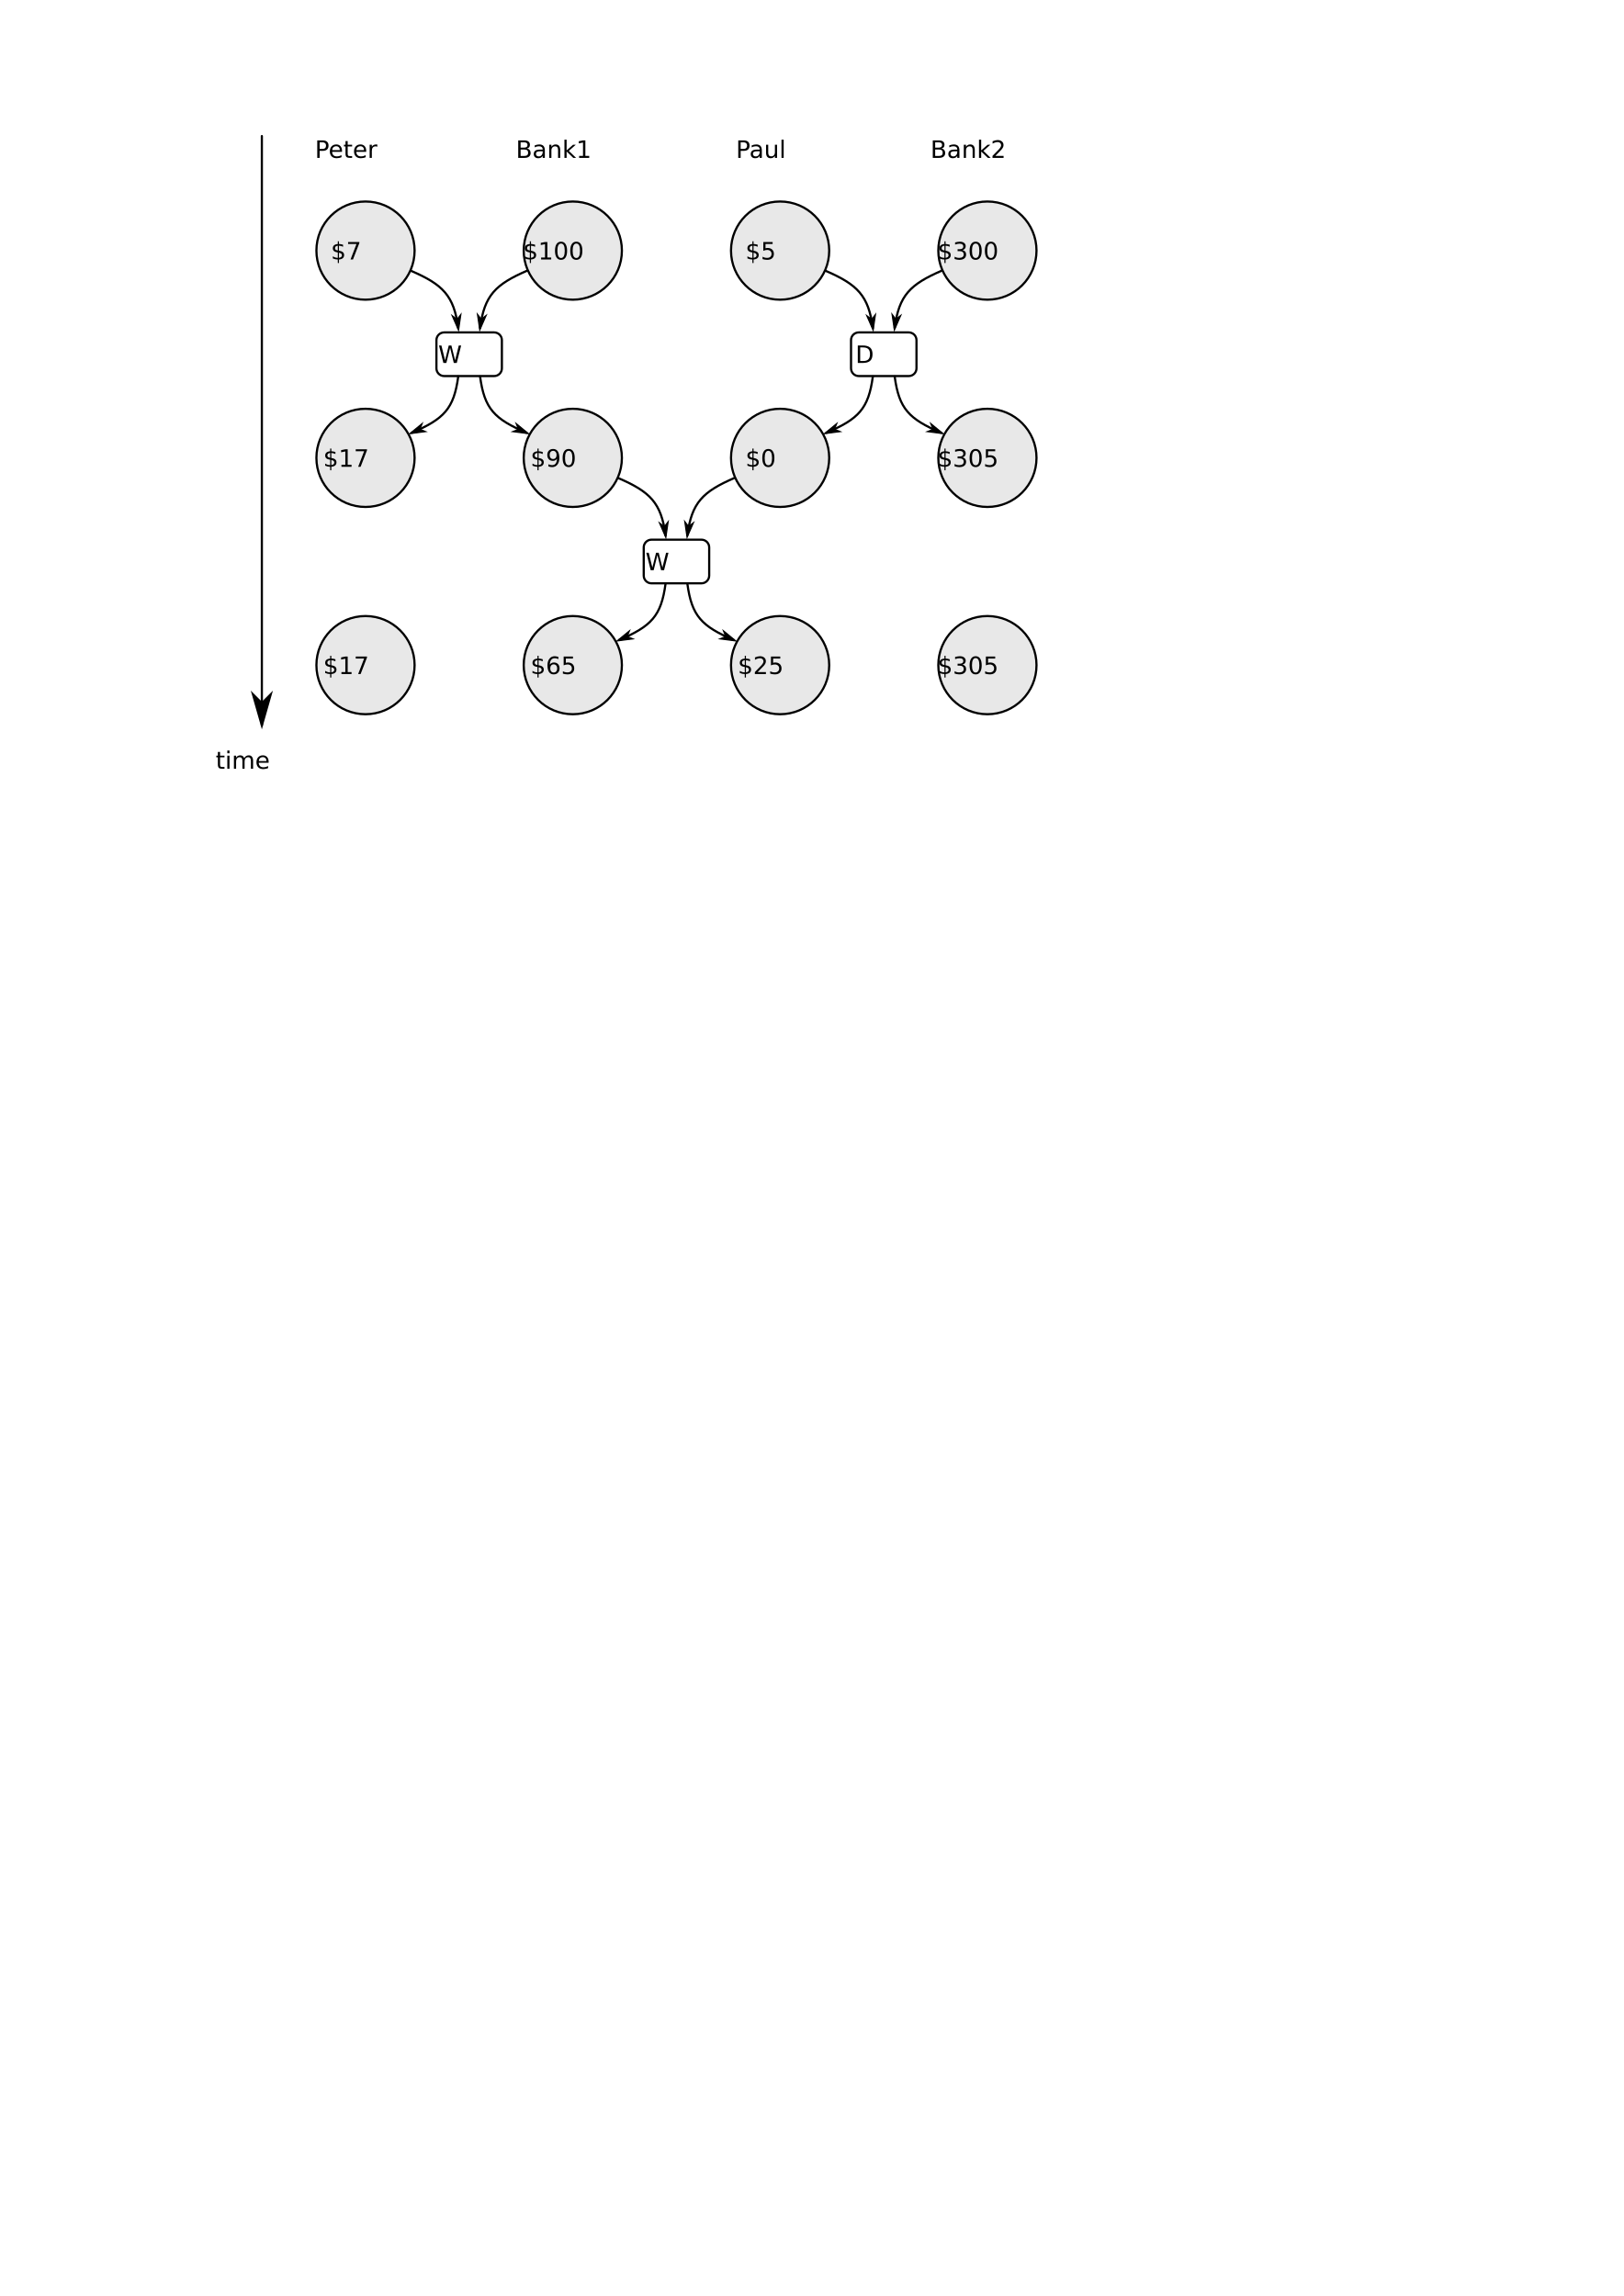
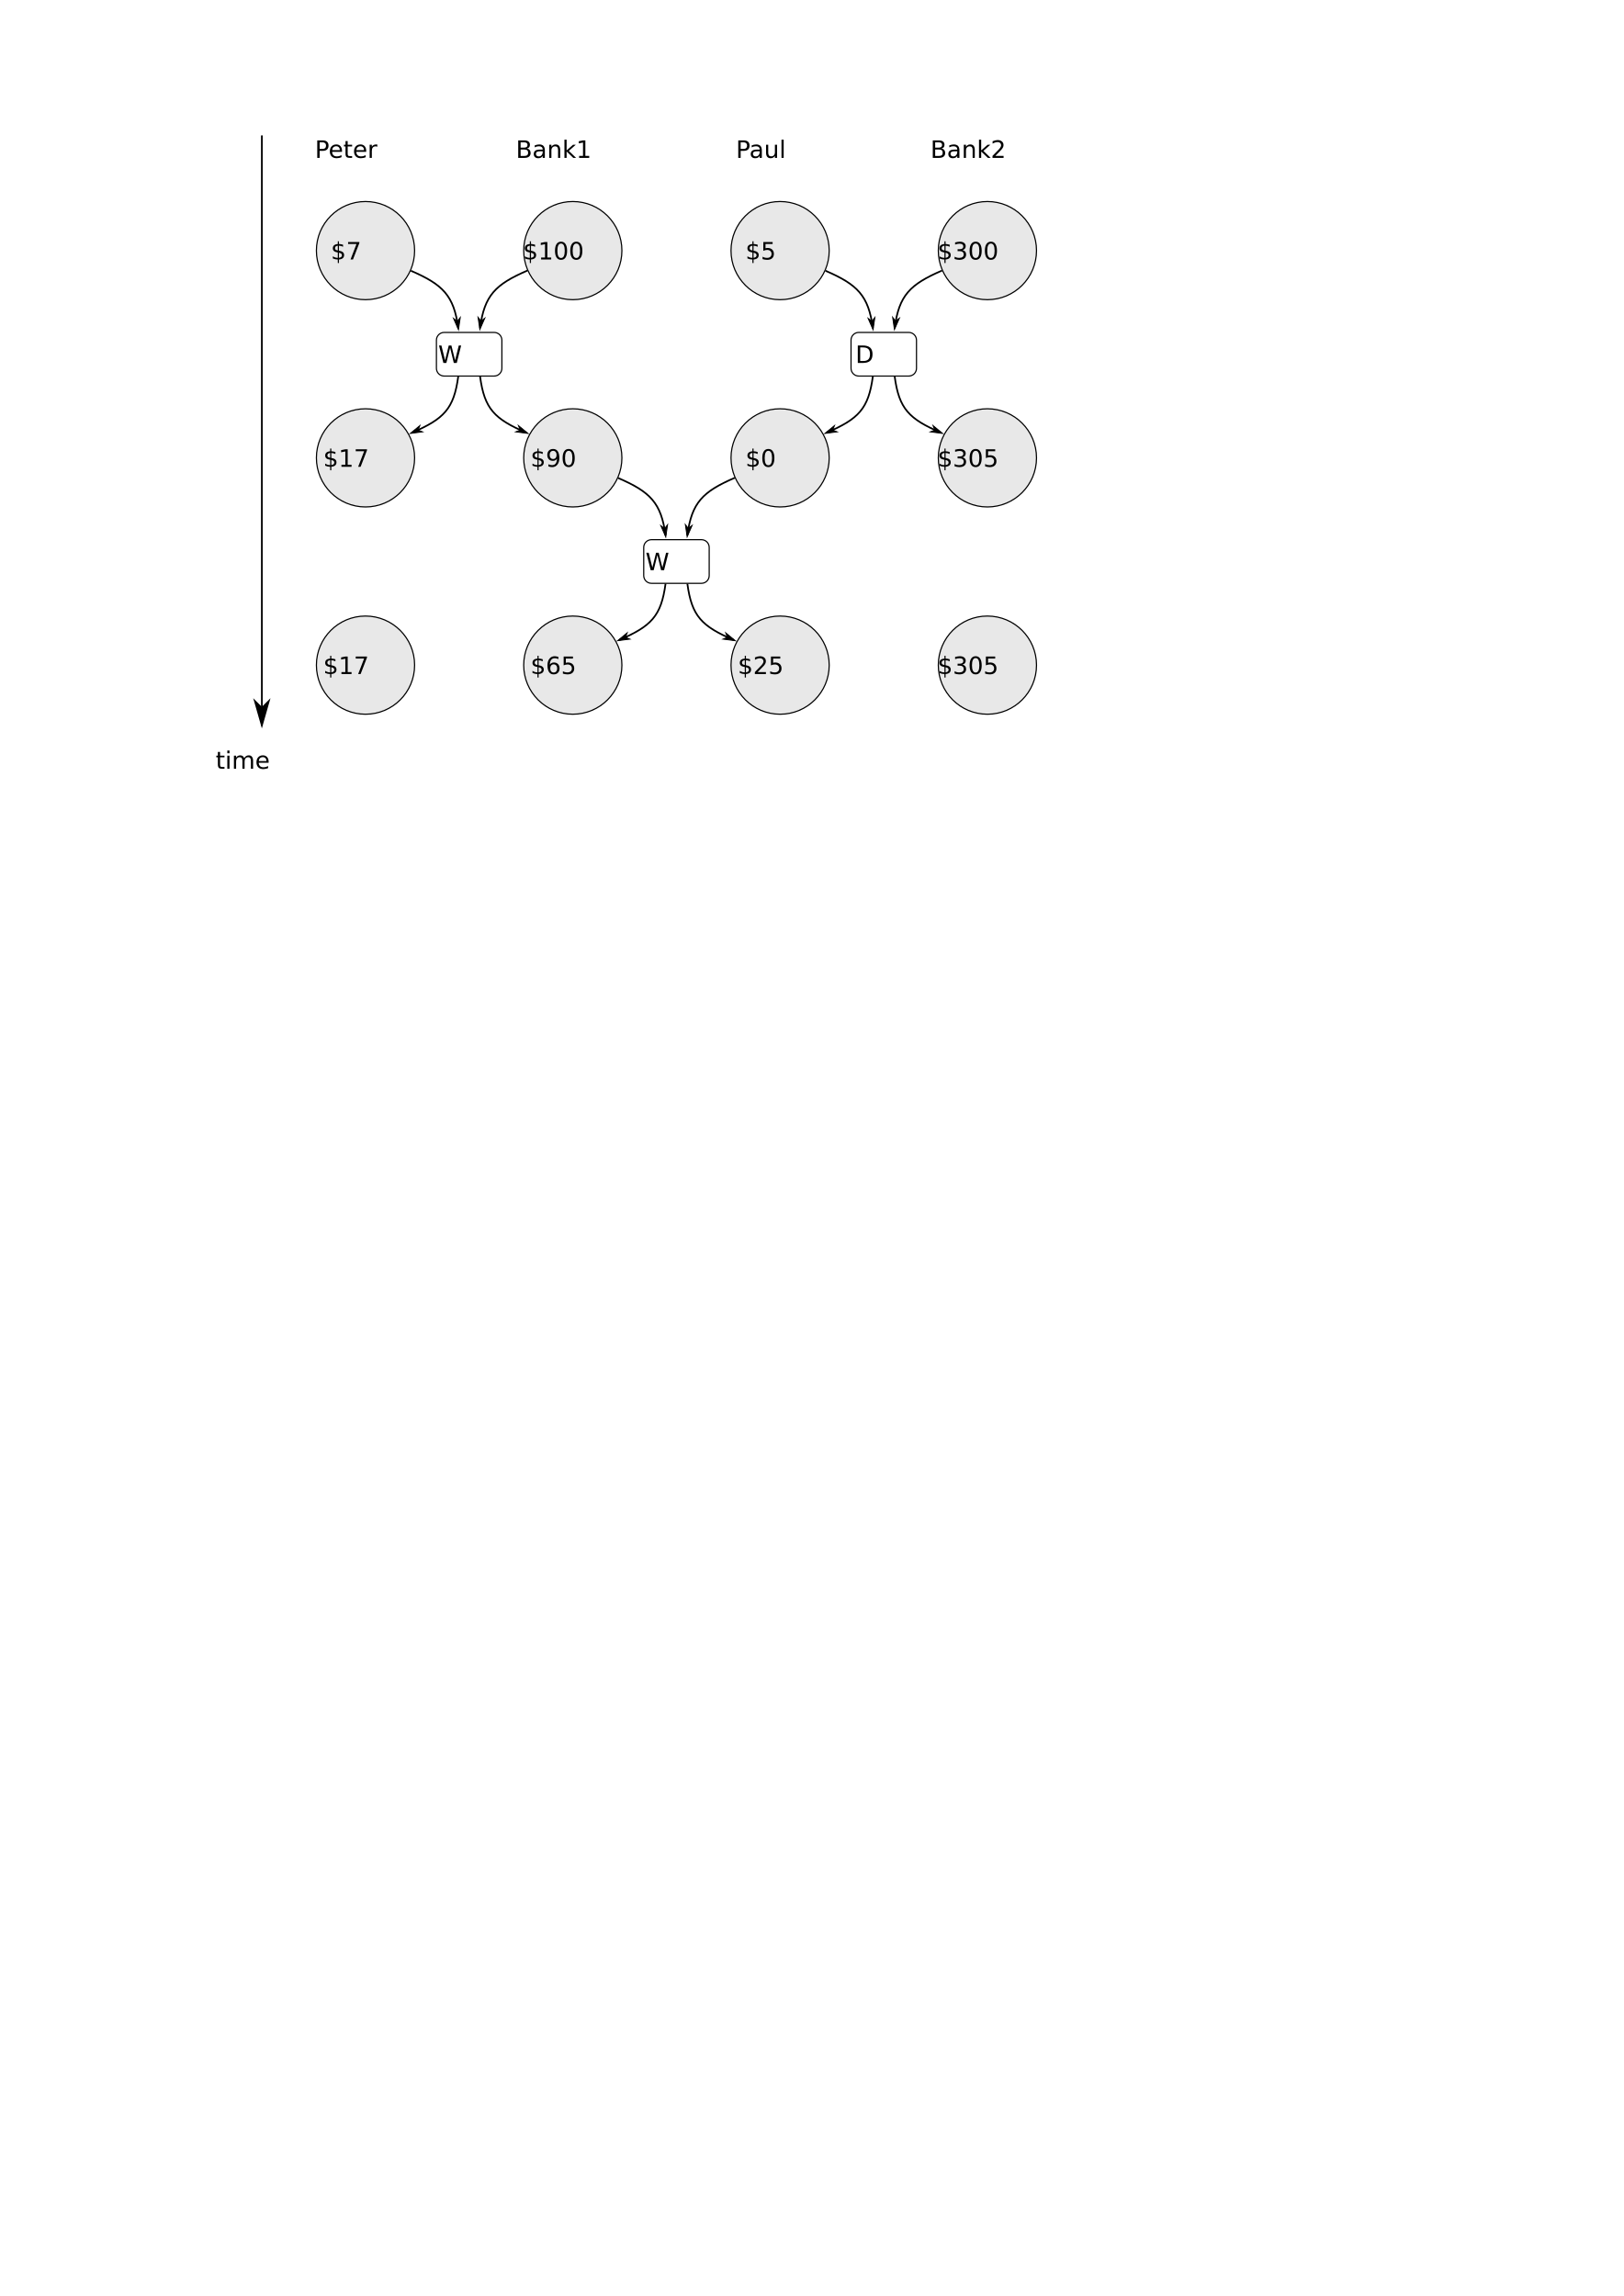
<svg xmlns="http://www.w3.org/2000/svg" width="744.094" height="1052.362" id="svg2" version="1.1" style="display:inline">
  <defs id="defs4">
    <marker orient="auto" refY="0" refX="0" id="Arrow1Mstart" style="overflow:visible">
      <path id="path4412" d="M 0,0 5,-5 -12.5,0 5,5 0,0 z" style="fill-rule:evenodd;stroke:#000000;stroke-width:1pt;marker-start:none" transform="matrix(0.4,0,0,0.4,4,0)" />
    </marker>
    <marker orient="auto" refY="0" refX="0" id="Arrow1Mend" style="overflow:visible">
      <path id="path4415" d="M 0,0 5,-5 -12.5,0 5,5 0,0 z" style="fill-rule:evenodd;stroke:#000000;stroke-width:1pt;marker-start:none" transform="matrix(-0.4,0,0,-0.4,-4,0)" />
    </marker>
    <marker orient="auto" refY="0" refX="0" id="Arrow1Lend" style="overflow:visible">
      <path id="path4220" d="M 0,0 5,-5 -12.5,0 5,5 0,0 z" style="fill-rule:evenodd;stroke:#000000;stroke-width:1pt;marker-start:none" transform="matrix(-0.8,0,0,-0.8,-10,0)" />
    </marker>
    <marker orient="auto" refY="0" refX="0" id="Arrow1Mend-6" style="overflow:visible">
      <path id="path4415-1" d="M 0,0 5,-5 -12.5,0 5,5 0,0 z" style="fill-rule:evenodd;stroke:#000000;stroke-width:1pt;marker-start:none" transform="matrix(-0.4,0,0,-0.4,-4,0)" />
    </marker>
    <marker orient="auto" refY="0" refX="0" id="Arrow1Mend-2" style="overflow:visible">
      <path id="path4415-4" d="M 0,0 5,-5 -12.5,0 5,5 0,0 z" style="fill-rule:evenodd;stroke:#000000;stroke-width:1pt;marker-start:none" transform="matrix(-0.4,0,0,-0.4,-4,0)" />
    </marker>
    <marker orient="auto" refY="0" refX="0" id="Arrow1Mstart-8" style="overflow:visible">
      <path id="path4412-3" d="M 0,0 5,-5 -12.5,0 5,5 0,0 z" style="fill-rule:evenodd;stroke:#000000;stroke-width:1pt;marker-start:none" transform="matrix(0.4,0,0,0.4,4,0)" />
    </marker>
    <marker orient="auto" refY="0" refX="0" id="Arrow1Mend-4" style="overflow:visible">
      <path id="path4415-18" d="M 0,0 5,-5 -12.5,0 5,5 0,0 z" style="fill-rule:evenodd;stroke:#000000;stroke-width:1pt;marker-start:none" transform="matrix(-0.4,0,0,-0.4,-4,0)" />
    </marker>
    <marker orient="auto" refY="0" refX="0" id="marker5313" style="overflow:visible">
      <path id="path5315" d="M 0,0 5,-5 -12.5,0 5,5 0,0 z" style="fill-rule:evenodd;stroke:#000000;stroke-width:1pt;marker-start:none" transform="matrix(-0.4,0,0,-0.4,-4,0)" />
    </marker>
    <marker orient="auto" refY="0" refX="0" id="Arrow1Mstart-2" style="overflow:visible">
      <path id="path4412-0" d="M 0,0 5,-5 -12.5,0 5,5 0,0 z" style="fill-rule:evenodd;stroke:#000000;stroke-width:1pt;marker-start:none" transform="matrix(0.4,0,0,0.4,4,0)" />
    </marker>
    <marker orient="auto" refY="0" refX="0" id="marker5348" style="overflow:visible">
      <path id="path5350" d="M 0,0 5,-5 -12.5,0 5,5 0,0 z" style="fill-rule:evenodd;stroke:#000000;stroke-width:1pt;marker-start:none" transform="matrix(0.4,0,0,0.4,4,0)" />
    </marker>
    <marker orient="auto" refY="0" refX="0" id="Arrow1Mstart-81" style="overflow:visible">
      <path id="path4412-4" d="M 0,0 5,-5 -12.5,0 5,5 0,0 z" style="fill-rule:evenodd;stroke:#000000;stroke-width:1pt;marker-start:none" transform="matrix(0.4,0,0,0.4,4,0)" />
    </marker>
    <marker orient="auto" refY="0" refX="0" id="marker5348-1" style="overflow:visible">
      <path id="path5350-5" d="M 0,0 5,-5 -12.5,0 5,5 0,0 z" style="fill-rule:evenodd;stroke:#000000;stroke-width:1pt;marker-start:none" transform="matrix(0.4,0,0,0.4,4,0)" />
    </marker>
    <marker orient="auto" refY="0" refX="0" id="Arrow1Mend-49" style="overflow:visible">
      <path id="path4415-7" d="M 0,0 5,-5 -12.5,0 5,5 0,0 z" style="fill-rule:evenodd;stroke:#000000;stroke-width:1pt;marker-start:none" transform="matrix(-0.4,0,0,-0.4,-4,0)" />
    </marker>
    <marker orient="auto" refY="0" refX="0" id="marker5400" style="overflow:visible">
      <path id="path5402" d="M 0,0 5,-5 -12.5,0 5,5 0,0 z" style="fill-rule:evenodd;stroke:#000000;stroke-width:1pt;marker-start:none" transform="matrix(-0.4,0,0,-0.4,-4,0)" />
    </marker>
    <marker orient="auto" refY="0" refX="0" id="Arrow1Mstart-88" style="overflow:visible">
      <path id="path4412-49" d="M 0,0 5,-5 -12.5,0 5,5 0,0 z" style="fill-rule:evenodd;stroke:#000000;stroke-width:1pt;marker-start:none" transform="matrix(0.4,0,0,0.4,4,0)" />
    </marker>
    <marker orient="auto" refY="0" refX="0" id="Arrow1Mend-9" style="overflow:visible">
      <path id="path4415-3" d="M 0,0 5,-5 -12.5,0 5,5 0,0 z" style="fill-rule:evenodd;stroke:#000000;stroke-width:1pt;marker-start:none" transform="matrix(-0.4,0,0,-0.4,-4,0)" />
    </marker>
    <marker orient="auto" refY="0" refX="0" id="Arrow1Mend-21" style="overflow:visible">
      <path id="path4415-2" d="M 0,0 5,-5 -12.5,0 5,5 0,0 z" style="fill-rule:evenodd;stroke:#000000;stroke-width:1pt;marker-start:none" transform="matrix(-0.4,0,0,-0.4,-4,0)" />
    </marker>
    <marker orient="auto" refY="0" refX="0" id="Arrow1Mend-23" style="overflow:visible">
      <path id="path4415-9" d="M 0,0 5,-5 -12.5,0 5,5 0,0 z" style="fill-rule:evenodd;stroke:#000000;stroke-width:1pt;marker-start:none" transform="matrix(-0.4,0,0,-0.4,-4,0)" />
    </marker>
    <marker orient="auto" refY="0" refX="0" id="Arrow1Mstart-88-3" style="overflow:visible">
      <path id="path4412-49-7" d="M 0,0 5,-5 -12.5,0 5,5 0,0 z" style="fill-rule:evenodd;stroke:#000000;stroke-width:1pt;marker-start:none" transform="matrix(0.4,0,0,0.4,4,0)" />
    </marker>
    <marker orient="auto" refY="0" refX="0" id="Arrow1Mstart-88-5" style="overflow:visible">
      <path id="path4412-49-2" d="M 0,0 5,-5 -12.5,0 5,5 0,0 z" style="fill-rule:evenodd;stroke:#000000;stroke-width:1pt;marker-start:none" transform="matrix(0.4,0,0,0.4,4,0)" />
    </marker>
    <marker orient="auto" refY="0" refX="0" id="Arrow1Mstart-88-4" style="overflow:visible">
      <path id="path4412-49-8" d="M 0,0 5,-5 -12.5,0 5,5 0,0 z" style="fill-rule:evenodd;stroke:#000000;stroke-width:1pt;marker-start:none" transform="matrix(0.4,0,0,0.4,4,0)" />
    </marker>
    <marker orient="auto" refY="0" refX="0" id="Arrow1Mstart-88-59" style="overflow:visible">
      <path id="path4412-49-87" d="M 0,0 5,-5 -12.5,0 5,5 0,0 z" style="fill-rule:evenodd;stroke:#000000;stroke-width:1pt;marker-start:none" transform="matrix(0.4,0,0,0.4,4,0)" />
    </marker>
    <marker orient="auto" refY="0" refX="0" id="Arrow1Mend-94" style="overflow:visible">
      <path id="path4415-6" d="M 0,0 5,-5 -12.5,0 5,5 0,0 z" style="fill-rule:evenodd;stroke:#000000;stroke-width:1pt;marker-start:none" transform="matrix(-0.4,0,0,-0.4,-4,0)" />
    </marker>
    <marker orient="auto" refY="0" refX="0" id="Arrow1Mstart-88-33" style="overflow:visible">
      <path id="path4412-49-29" d="M 0,0 5,-5 -12.5,0 5,5 0,0 z" style="fill-rule:evenodd;stroke:#000000;stroke-width:1pt;marker-start:none" transform="matrix(0.4,0,0,0.4,4,0)" />
    </marker>
    <marker orient="auto" refY="0" refX="0" id="Arrow1Mstart-88-0" style="overflow:visible">
      <path id="path4412-49-0" d="M 0,0 5,-5 -12.5,0 5,5 0,0 z" style="fill-rule:evenodd;stroke:#000000;stroke-width:1pt;marker-start:none" transform="matrix(0.4,0,0,0.4,4,0)" />
    </marker>
    <marker orient="auto" refY="0" refX="0" id="Arrow1Mend-0" style="overflow:visible">
      <path id="path4415-90" d="M 0,0 5,-5 -12.5,0 5,5 0,0 z" style="fill-rule:evenodd;stroke:#000000;stroke-width:1pt;marker-start:none" transform="matrix(-0.4,0,0,-0.4,-4,0)" />
    </marker>
    <marker orient="auto" refY="0" refX="0" id="Arrow1Mend-45" style="overflow:visible">
      <path id="path4415-8" d="M 0,0 5,-5 -12.5,0 5,5 0,0 z" style="fill-rule:evenodd;stroke:#000000;stroke-width:1pt;marker-start:none" transform="matrix(-0.4,0,0,-0.4,-4,0)" />
    </marker>
    <marker orient="auto" refY="0" refX="0" id="Arrow1Mstart-88-36" style="overflow:visible">
      <path id="path4412-49-875" d="M 0,0 5,-5 -12.5,0 5,5 0,0 z" style="fill-rule:evenodd;stroke:#000000;stroke-width:1pt;marker-start:none" transform="matrix(0.4,0,0,0.4,4,0)" />
    </marker>
    <marker orient="auto" refY="0" refX="0" id="Arrow1Mend-45-6" style="overflow:visible">
      <path id="path4415-8-4" d="M 0,0 5,-5 -12.5,0 5,5 0,0 z" style="fill-rule:evenodd;stroke:#000000;stroke-width:1pt;marker-start:none" transform="matrix(-0.4,0,0,-0.4,-4,0)" />
    </marker>
    <marker orient="auto" refY="0" refX="0" id="Arrow1Mend-45-2" style="overflow:visible">
      <path id="path4415-8-8" d="M 0,0 5,-5 -12.5,0 5,5 0,0 z" style="fill-rule:evenodd;stroke:#000000;stroke-width:1pt;marker-start:none" transform="matrix(-0.4,0,0,-0.4,-4,0)" />
    </marker>
    <marker orient="auto" refY="0" refX="0" id="Arrow1Mend-45-23" style="overflow:visible">
      <path id="path4415-8-3" d="M 0,0 5,-5 -12.5,0 5,5 0,0 z" style="fill-rule:evenodd;stroke:#000000;stroke-width:1pt;marker-start:none" transform="matrix(-0.4,0,0,-0.4,-4,0)" />
    </marker>
    <marker orient="auto" refY="0" refX="0" id="Arrow1Mstart-88-36-7" style="overflow:visible">
      <path id="path4412-49-875-3" d="M 0,0 5,-5 -12.5,0 5,5 0,0 z" style="fill-rule:evenodd;stroke:#000000;stroke-width:1pt;marker-start:none" transform="matrix(0.4,0,0,0.4,4,0)" />
    </marker>
    <marker orient="auto" refY="0" refX="0" id="Arrow1Mstart-88-36-4" style="overflow:visible">
      <path id="path4412-49-875-0" d="M 0,0 5,-5 -12.5,0 5,5 0,0 z" style="fill-rule:evenodd;stroke:#000000;stroke-width:1pt;marker-start:none" transform="matrix(0.4,0,0,0.4,4,0)" />
    </marker>
    <marker orient="auto" refY="0" refX="0" id="marker7338" style="overflow:visible">
      <path id="path7340" d="M 0,0 5,-5 -12.5,0 5,5 0,0 z" style="fill-rule:evenodd;stroke:#000000;stroke-width:1pt;marker-start:none" transform="matrix(0.4,0,0,0.4,4,0)" />
    </marker>
    <marker orient="auto" refY="0" refX="0" id="Arrow1Mend-45-5" style="overflow:visible">
      <path id="path4415-8-1" d="M 0,0 5,-5 -12.5,0 5,5 0,0 z" style="fill-rule:evenodd;stroke:#000000;stroke-width:1pt;marker-start:none" transform="matrix(-0.4,0,0,-0.4,-4,0)" />
    </marker>
    <marker orient="auto" refY="0" refX="0" id="marker7344" style="overflow:visible">
      <path id="path7346" d="M 0,0 5,-5 -12.5,0 5,5 0,0 z" style="fill-rule:evenodd;stroke:#000000;stroke-width:1pt;marker-start:none" transform="matrix(-0.4,0,0,-0.4,-4,0)" />
    </marker>
    <marker orient="auto" refY="0" refX="0" id="Arrow1Mstart-88-36-48" style="overflow:visible">
      <path id="path4412-49-875-04" d="M 0,0 5,-5 -12.5,0 5,5 0,0 z" style="fill-rule:evenodd;stroke:#000000;stroke-width:1pt;marker-start:none" transform="matrix(0.4,0,0,0.4,4,0)" />
    </marker>
    <marker orient="auto" refY="0" refX="0" id="marker7338-8" style="overflow:visible">
      <path id="path7340-7" d="M 0,0 5,-5 -12.5,0 5,5 0,0 z" style="fill-rule:evenodd;stroke:#000000;stroke-width:1pt;marker-start:none" transform="matrix(0.4,0,0,0.4,4,0)" />
    </marker>
    <marker orient="auto" refY="0" refX="0" id="Arrow1Mend-45-3" style="overflow:visible">
      <path id="path4415-8-5" d="M 0,0 5,-5 -12.5,0 5,5 0,0 z" style="fill-rule:evenodd;stroke:#000000;stroke-width:1pt;marker-start:none" transform="matrix(-0.4,0,0,-0.4,-4,0)" />
    </marker>
    <marker orient="auto" refY="0" refX="0" id="marker7344-9" style="overflow:visible">
      <path id="path7346-8" d="M 0,0 5,-5 -12.5,0 5,5 0,0 z" style="fill-rule:evenodd;stroke:#000000;stroke-width:1pt;marker-start:none" transform="matrix(-0.4,0,0,-0.4,-4,0)" />
    </marker>
  </defs>
  <g id="layer2" style="display:inline">
-     <path style="fill:#e8e8e8;fill-opacity:1;stroke:#000000;stroke-width:1.111;stroke-linecap:round;stroke-linejoin:round;stroke-miterlimit:4;stroke-opacity:1;stroke-dasharray:none;stroke-dashoffset:0" id="path4049" d="m 340,117.362 a 25,25 0 1 1 -50,0 25,25 0 1 1 50,0 z" transform="matrix(0.9,0,0,0.9,-21,9.236218)" />
-     <path style="fill:#e8e8e8;fill-opacity:1;stroke:#000000;stroke-width:1.111;stroke-linecap:round;stroke-linejoin:round;stroke-miterlimit:4;stroke-opacity:1;stroke-dasharray:none;stroke-dashoffset:0" id="path4049-6-8" d="m 340,117.362 a 25,25 0 1 1 -50,0 25,25 0 1 1 50,0 z" transform="matrix(0.9,0,0,0.9,-116,9.236218)" />
-     <path style="fill:#e8e8e8;fill-opacity:1;stroke:#000000;stroke-width:1.111;stroke-linecap:round;stroke-linejoin:round;stroke-miterlimit:4;stroke-opacity:1;stroke-dasharray:none;stroke-dashoffset:0" id="path4049-6-8-2" d="m 340,117.362 a 25,25 0 1 1 -50,0 25,25 0 1 1 50,0 z" transform="matrix(0.9,0,0,0.9,-116,104.2362)" />
-     <rect style="fill:none;stroke:#000000;stroke-width:1;stroke-linecap:round;stroke-linejoin:round;stroke-miterlimit:4;stroke-opacity:1;stroke-dasharray:none;stroke-dashoffset:0" id="rect3977-4" width="30" height="20" x="200" y="152.362" rx="3.543" ry="3.543" />
-     <path style="fill:#e8e8e8;fill-opacity:1;stroke:#000000;stroke-width:1.111;stroke-linecap:round;stroke-linejoin:round;stroke-miterlimit:4;stroke-opacity:1;stroke-dasharray:none;stroke-dashoffset:0" id="path4049-64" d="m 340,117.362 a 25,25 0 1 1 -50,0 25,25 0 1 1 50,0 z" transform="matrix(0.9,0,0,0.9,-21,104.2362)" />
-     <path style="fill:#e8e8e8;fill-opacity:1;stroke:#000000;stroke-width:1.111;stroke-linecap:round;stroke-linejoin:round;stroke-miterlimit:4;stroke-opacity:1;stroke-dasharray:none;stroke-dashoffset:0" id="path4049-0" d="m 340,117.362 a 25,25 0 1 1 -50,0 25,25 0 1 1 50,0 z" transform="matrix(0.9,0,0,0.9,169,9.236218)" />
-     <path style="fill:#e8e8e8;fill-opacity:1;stroke:#000000;stroke-width:1.111;stroke-linecap:round;stroke-linejoin:round;stroke-miterlimit:4;stroke-opacity:1;stroke-dasharray:none;stroke-dashoffset:0" id="path4049-6-8-7" d="m 340,117.362 a 25,25 0 1 1 -50,0 25,25 0 1 1 50,0 z" transform="matrix(0.9,0,0,0.9,74,9.236218)" />
-     <path style="fill:#e8e8e8;fill-opacity:1;stroke:#000000;stroke-width:1.111;stroke-linecap:round;stroke-linejoin:round;stroke-miterlimit:4;stroke-opacity:1;stroke-dasharray:none;stroke-dashoffset:0" id="path4049-6-8-2-0" d="m 340,117.362 a 25,25 0 1 1 -50,0 25,25 0 1 1 50,0 z" transform="matrix(0.9,0,0,0.9,74,104.2362)" />
-     <rect style="fill:none;stroke:#000000;stroke-width:1;stroke-linecap:round;stroke-linejoin:round;stroke-miterlimit:4;stroke-opacity:1;stroke-dasharray:none;stroke-dashoffset:0" id="rect3977-4-1" width="30" height="20" x="390" y="152.362" rx="3.543" ry="3.543" />
-     <path style="fill:#e8e8e8;fill-opacity:1;stroke:#000000;stroke-width:1.111;stroke-linecap:round;stroke-linejoin:round;stroke-miterlimit:4;stroke-opacity:1;stroke-dasharray:none;stroke-dashoffset:0" id="path4049-64-1" d="m 340,117.362 a 25,25 0 1 1 -50,0 25,25 0 1 1 50,0 z" transform="matrix(0.9,0,0,0.9,169,104.2362)" />
-     <path style="fill:#e8e8e8;fill-opacity:1;stroke:#000000;stroke-width:1.111;stroke-linecap:round;stroke-linejoin:round;stroke-miterlimit:4;stroke-opacity:1;stroke-dasharray:none;stroke-dashoffset:0" id="path4049-6-8-2-5" d="m 340,117.362 a 25,25 0 1 1 -50,0 25,25 0 1 1 50,0 z" transform="matrix(0.9,0,0,0.9,-116,199.2362)" />
-     <path style="fill:#e8e8e8;fill-opacity:1;stroke:#000000;stroke-width:1.111;stroke-linecap:round;stroke-linejoin:round;stroke-miterlimit:4;stroke-opacity:1;stroke-dasharray:none;stroke-dashoffset:0" id="path4049-64-3" d="m 340,117.362 a 25,25 0 1 1 -50,0 25,25 0 1 1 50,0 z" transform="matrix(0.9,0,0,0.9,-21,199.2362)" />
-     <path style="fill:#e8e8e8;fill-opacity:1;stroke:#000000;stroke-width:1.111;stroke-linecap:round;stroke-linejoin:round;stroke-miterlimit:4;stroke-opacity:1;stroke-dasharray:none;stroke-dashoffset:0" id="path4049-6-8-2-0-8" d="m 340,117.362 a 25,25 0 1 1 -50,0 25,25 0 1 1 50,0 z" transform="matrix(0.9,0,0,0.9,74,199.2362)" />
-     <path style="fill:#e8e8e8;fill-opacity:1;stroke:#000000;stroke-width:1.111;stroke-linecap:round;stroke-linejoin:round;stroke-miterlimit:4;stroke-opacity:1;stroke-dasharray:none;stroke-dashoffset:0" id="path4049-64-1-2" d="m 340,117.362 a 25,25 0 1 1 -50,0 25,25 0 1 1 50,0 z" transform="matrix(0.9,0,0,0.9,169,199.2362)" />
-     <rect style="fill:none;stroke:#000000;stroke-width:1;stroke-linecap:round;stroke-linejoin:round;stroke-miterlimit:4;stroke-opacity:1;stroke-dasharray:none;stroke-dashoffset:0" id="rect3977-4-5" width="30" height="20" x="295" y="247.362" rx="3.543" ry="3.543" />
-     <path style="fill:none;stroke:#000000;stroke-width:1px;stroke-linecap:round;stroke-linejoin:round;stroke-opacity:1;marker-end:url(#Arrow1Lend)" d="m 120,62.362 0,270" id="path4076" />
-     <path style="fill:none;stroke:#000000;stroke-width:1px;stroke-linecap:round;stroke-linejoin:round;stroke-opacity:1;marker-start:none;marker-end:url(#Arrow1Mend-45);display:inline" d="M 241.714,124.005 C 227,130.362 222,135.362 220,150.273" id="path4401-39-1-1-9-87" />
-     <path style="fill:none;stroke:#000000;stroke-width:1px;stroke-linecap:round;stroke-linejoin:round;stroke-opacity:1;marker-start:none;marker-end:url(#Arrow1Mend-45);display:inline" d="M 188.286,124.094 C 203,130.451 208,135.451 210,150.362" id="path4401-39-1-1-9-87-0" />
-     <path style="fill:none;stroke:#000000;stroke-width:1px;stroke-linecap:round;stroke-linejoin:round;stroke-opacity:1;marker-start:url(#Arrow1Mstart-88-36);marker-end:none;display:inline" d="M 241.268,198.362 C 226.554,192.005 222,187.451 220,172.541" id="path4401-39-1-1-9-87-1" />
-     <path style="fill:none;stroke:#000000;stroke-width:1px;stroke-linecap:round;stroke-linejoin:round;stroke-opacity:1;marker-start:url(#Arrow1Mstart-88-36);marker-end:none;display:inline" d="M 188.732,198.362 C 203.446,192.005 208,187.451 210,172.541" id="path4401-39-1-1-9-87-1-0" />
-     <path style="fill:none;stroke:#000000;stroke-width:1px;stroke-linecap:round;stroke-linejoin:round;stroke-opacity:1;marker-start:none;marker-end:url(#Arrow1Mend-45);display:inline" d="M 431.714,124.005 C 417,130.362 412,135.362 410,150.273" id="path4401-39-1-1-9-87-16" />
-     <path style="fill:none;stroke:#000000;stroke-width:1px;stroke-linecap:round;stroke-linejoin:round;stroke-opacity:1;marker-start:none;marker-end:url(#Arrow1Mend-45);display:inline" d="M 378.286,124.094 C 393,130.451 398,135.451 400,150.362" id="path4401-39-1-1-9-87-0-2" />
-     <path style="fill:none;stroke:#000000;stroke-width:1px;stroke-linecap:round;stroke-linejoin:round;stroke-opacity:1;marker-start:url(#Arrow1Mstart-88-36);marker-end:none;display:inline" d="M 431.268,198.362 C 416.554,192.005 412,187.451 410,172.541" id="path4401-39-1-1-9-87-1-6" />
-     <path style="fill:none;stroke:#000000;stroke-width:1px;stroke-linecap:round;stroke-linejoin:round;stroke-opacity:1;marker-start:url(#Arrow1Mstart-88-36);marker-end:none;display:inline" d="M 378.732,198.362 C 393.446,192.005 398,187.451 400,172.541" id="path4401-39-1-1-9-87-1-0-4" />
-     <path style="fill:none;stroke:#000000;stroke-width:1px;stroke-linecap:round;stroke-linejoin:round;stroke-opacity:1;marker-start:none;marker-end:url(#Arrow1Mend-45);display:inline" d="M 336.714,219.005 C 322,225.362 317,230.362 315,245.273" id="path4401-39-1-1-9-87-6" />
-     <path style="fill:none;stroke:#000000;stroke-width:1px;stroke-linecap:round;stroke-linejoin:round;stroke-opacity:1;marker-start:none;marker-end:url(#Arrow1Mend-45);display:inline" d="M 283.286,219.094 C 298,225.451 303,230.451 305,245.362" id="path4401-39-1-1-9-87-0-0" />
-     <path style="fill:none;stroke:#000000;stroke-width:1px;stroke-linecap:round;stroke-linejoin:round;stroke-opacity:1;marker-start:url(#Arrow1Mstart-88-36);marker-end:none;display:inline" d="M 336.268,293.362 C 321.554,287.005 317,282.451 315,267.541" id="path4401-39-1-1-9-87-1-60" />
-     <path style="fill:none;stroke:#000000;stroke-width:1px;stroke-linecap:round;stroke-linejoin:round;stroke-opacity:1;marker-start:url(#Arrow1Mstart-88-36);marker-end:none;display:inline" d="M 283.732,293.362 C 298.446,287.005 303,282.451 305,267.541" id="path4401-39-1-1-9-87-1-0-8" />
+     <path style="fill:#e8e8e8;fill-opacity:1;stroke:#000000;stroke-width:0.591;stroke-linecap:round;stroke-linejoin:round;stroke-miterlimit:4;stroke-opacity:1;stroke-dasharray:none;stroke-dashoffset:0" id="path4049" d="m 340,117.362 a 25,25 0 1 1 -50,0 25,25 0 1 1 50,0 z" transform="matrix(0.9,0,0,0.9,-21,9.236218)" />
+     <path style="fill:#e8e8e8;fill-opacity:1;stroke:#000000;stroke-width:0.591;stroke-linecap:round;stroke-linejoin:round;stroke-miterlimit:4;stroke-opacity:1;stroke-dasharray:none;stroke-dashoffset:0" id="path4049-6-8" d="m 340,117.362 a 25,25 0 1 1 -50,0 25,25 0 1 1 50,0 z" transform="matrix(0.9,0,0,0.9,-116,9.236218)" />
+     <path style="fill:#e8e8e8;fill-opacity:1;stroke:#000000;stroke-width:0.591;stroke-linecap:round;stroke-linejoin:round;stroke-miterlimit:4;stroke-opacity:1;stroke-dasharray:none;stroke-dashoffset:0" id="path4049-6-8-2" d="m 340,117.362 a 25,25 0 1 1 -50,0 25,25 0 1 1 50,0 z" transform="matrix(0.9,0,0,0.9,-116,104.2362)" />
+     <rect style="fill:none;stroke:#000000;stroke-width:0.531;stroke-linecap:round;stroke-linejoin:round;stroke-miterlimit:4;stroke-opacity:1;stroke-dasharray:none;stroke-dashoffset:0" id="rect3977-4" width="30" height="20" x="200" y="152.362" rx="3.543" ry="3.543" />
+     <path style="fill:#e8e8e8;fill-opacity:1;stroke:#000000;stroke-width:0.591;stroke-linecap:round;stroke-linejoin:round;stroke-miterlimit:4;stroke-opacity:1;stroke-dasharray:none;stroke-dashoffset:0" id="path4049-64" d="m 340,117.362 a 25,25 0 1 1 -50,0 25,25 0 1 1 50,0 z" transform="matrix(0.9,0,0,0.9,-21,104.2362)" />
+     <path style="fill:#e8e8e8;fill-opacity:1;stroke:#000000;stroke-width:0.591;stroke-linecap:round;stroke-linejoin:round;stroke-miterlimit:4;stroke-opacity:1;stroke-dasharray:none;stroke-dashoffset:0" id="path4049-0" d="m 340,117.362 a 25,25 0 1 1 -50,0 25,25 0 1 1 50,0 z" transform="matrix(0.9,0,0,0.9,169,9.236218)" />
+     <path style="fill:#e8e8e8;fill-opacity:1;stroke:#000000;stroke-width:0.591;stroke-linecap:round;stroke-linejoin:round;stroke-miterlimit:4;stroke-opacity:1;stroke-dasharray:none;stroke-dashoffset:0" id="path4049-6-8-7" d="m 340,117.362 a 25,25 0 1 1 -50,0 25,25 0 1 1 50,0 z" transform="matrix(0.9,0,0,0.9,74,9.236218)" />
+     <path style="fill:#e8e8e8;fill-opacity:1;stroke:#000000;stroke-width:0.591;stroke-linecap:round;stroke-linejoin:round;stroke-miterlimit:4;stroke-opacity:1;stroke-dasharray:none;stroke-dashoffset:0" id="path4049-6-8-2-0" d="m 340,117.362 a 25,25 0 1 1 -50,0 25,25 0 1 1 50,0 z" transform="matrix(0.9,0,0,0.9,74,104.2362)" />
+     <rect style="fill:none;stroke:#000000;stroke-width:0.531;stroke-linecap:round;stroke-linejoin:round;stroke-miterlimit:4;stroke-opacity:1;stroke-dasharray:none;stroke-dashoffset:0" id="rect3977-4-1" width="30" height="20" x="390" y="152.362" rx="3.543" ry="3.543" />
+     <path style="fill:#e8e8e8;fill-opacity:1;stroke:#000000;stroke-width:0.591;stroke-linecap:round;stroke-linejoin:round;stroke-miterlimit:4;stroke-opacity:1;stroke-dasharray:none;stroke-dashoffset:0" id="path4049-64-1" d="m 340,117.362 a 25,25 0 1 1 -50,0 25,25 0 1 1 50,0 z" transform="matrix(0.9,0,0,0.9,169,104.2362)" />
+     <path style="fill:#e8e8e8;fill-opacity:1;stroke:#000000;stroke-width:0.591;stroke-linecap:round;stroke-linejoin:round;stroke-miterlimit:4;stroke-opacity:1;stroke-dasharray:none;stroke-dashoffset:0" id="path4049-6-8-2-5" d="m 340,117.362 a 25,25 0 1 1 -50,0 25,25 0 1 1 50,0 z" transform="matrix(0.9,0,0,0.9,-116,199.2362)" />
+     <path style="fill:#e8e8e8;fill-opacity:1;stroke:#000000;stroke-width:0.591;stroke-linecap:round;stroke-linejoin:round;stroke-miterlimit:4;stroke-opacity:1;stroke-dasharray:none;stroke-dashoffset:0" id="path4049-64-3" d="m 340,117.362 a 25,25 0 1 1 -50,0 25,25 0 1 1 50,0 z" transform="matrix(0.9,0,0,0.9,-21,199.2362)" />
+     <path style="fill:#e8e8e8;fill-opacity:1;stroke:#000000;stroke-width:0.591;stroke-linecap:round;stroke-linejoin:round;stroke-miterlimit:4;stroke-opacity:1;stroke-dasharray:none;stroke-dashoffset:0" id="path4049-6-8-2-0-8" d="m 340,117.362 a 25,25 0 1 1 -50,0 25,25 0 1 1 50,0 z" transform="matrix(0.9,0,0,0.9,74,199.2362)" />
+     <path style="fill:#e8e8e8;fill-opacity:1;stroke:#000000;stroke-width:0.591;stroke-linecap:round;stroke-linejoin:round;stroke-miterlimit:4;stroke-opacity:1;stroke-dasharray:none;stroke-dashoffset:0" id="path4049-64-1-2" d="m 340,117.362 a 25,25 0 1 1 -50,0 25,25 0 1 1 50,0 z" transform="matrix(0.9,0,0,0.9,169,199.2362)" />
+     <rect style="fill:none;stroke:#000000;stroke-width:0.531;stroke-linecap:round;stroke-linejoin:round;stroke-miterlimit:4;stroke-opacity:1;stroke-dasharray:none;stroke-dashoffset:0" id="rect3977-4-5" width="30" height="20" x="295" y="247.362" rx="3.543" ry="3.543" />
+     <path style="fill:none;stroke:#000000;stroke-width:0.78;stroke-linecap:round;stroke-linejoin:round;stroke-opacity:1;marker-end:url(#Arrow1Lend);stroke-miterlimit:4;stroke-dasharray:none" d="m 120,62.362 0,270" id="path4076" />
+     <path style="fill:none;stroke:#000000;stroke-width:0.78;stroke-linecap:butt;stroke-linejoin:round;stroke-opacity:1;marker-start:none;marker-end:url(#Arrow1Mend-45);display:inline;stroke-miterlimit:4;stroke-dasharray:none" d="M 241.714,124.005 C 227,130.362 222,135.362 220,150.273" id="path4401-39-1-1-9-87" />
+     <path style="fill:none;stroke:#000000;stroke-width:0.78;stroke-linecap:butt;stroke-linejoin:round;stroke-opacity:1;marker-start:none;marker-end:url(#Arrow1Mend-45);display:inline;stroke-miterlimit:4;stroke-dasharray:none" d="M 188.286,124.094 C 203,130.451 208,135.451 210,150.362" id="path4401-39-1-1-9-87-0" />
+     <path style="fill:none;stroke:#000000;stroke-width:0.78;stroke-linecap:butt;stroke-linejoin:round;stroke-opacity:1;marker-start:url(#Arrow1Mstart-88-36);marker-end:none;display:inline;stroke-miterlimit:4;stroke-dasharray:none" d="M 241.268,198.362 C 226.554,192.005 222,187.451 220,172.541" id="path4401-39-1-1-9-87-1" />
+     <path style="fill:none;stroke:#000000;stroke-width:0.78;stroke-linecap:butt;stroke-linejoin:round;stroke-opacity:1;marker-start:url(#Arrow1Mstart-88-36);marker-end:none;display:inline;stroke-miterlimit:4;stroke-dasharray:none" d="M 188.732,198.362 C 203.446,192.005 208,187.451 210,172.541" id="path4401-39-1-1-9-87-1-0" />
+     <path style="fill:none;stroke:#000000;stroke-width:0.78;stroke-linecap:butt;stroke-linejoin:round;stroke-opacity:1;marker-start:none;marker-end:url(#Arrow1Mend-45);display:inline;stroke-miterlimit:4;stroke-dasharray:none" d="M 431.714,124.005 C 417,130.362 412,135.362 410,150.273" id="path4401-39-1-1-9-87-16" />
+     <path style="fill:none;stroke:#000000;stroke-width:0.78;stroke-linecap:butt;stroke-linejoin:round;stroke-opacity:1;marker-start:none;marker-end:url(#Arrow1Mend-45);display:inline;stroke-miterlimit:4;stroke-dasharray:none" d="M 378.286,124.094 C 393,130.451 398,135.451 400,150.362" id="path4401-39-1-1-9-87-0-2" />
+     <path style="fill:none;stroke:#000000;stroke-width:0.78;stroke-linecap:butt;stroke-linejoin:round;stroke-opacity:1;marker-start:url(#Arrow1Mstart-88-36);marker-end:none;display:inline;stroke-miterlimit:4;stroke-dasharray:none" d="M 431.268,198.362 C 416.554,192.005 412,187.451 410,172.541" id="path4401-39-1-1-9-87-1-6" />
+     <path style="fill:none;stroke:#000000;stroke-width:0.78;stroke-linecap:butt;stroke-linejoin:round;stroke-opacity:1;marker-start:url(#Arrow1Mstart-88-36);marker-end:none;display:inline;stroke-miterlimit:4;stroke-dasharray:none" d="M 378.732,198.362 C 393.446,192.005 398,187.451 400,172.541" id="path4401-39-1-1-9-87-1-0-4" />
+     <path style="fill:none;stroke:#000000;stroke-width:0.78;stroke-linecap:butt;stroke-linejoin:round;stroke-opacity:1;marker-start:none;marker-end:url(#Arrow1Mend-45);display:inline;stroke-miterlimit:4;stroke-dasharray:none" d="M 336.714,219.005 C 322,225.362 317,230.362 315,245.273" id="path4401-39-1-1-9-87-6" />
+     <path style="fill:none;stroke:#000000;stroke-width:0.78;stroke-linecap:butt;stroke-linejoin:round;stroke-opacity:1;marker-start:none;marker-end:url(#Arrow1Mend-45);display:inline;stroke-miterlimit:4;stroke-dasharray:none" d="M 283.286,219.094 C 298,225.451 303,230.451 305,245.362" id="path4401-39-1-1-9-87-0-0" />
+     <path style="fill:none;stroke:#000000;stroke-width:0.78;stroke-linecap:butt;stroke-linejoin:round;stroke-opacity:1;marker-start:url(#Arrow1Mstart-88-36);marker-end:none;display:inline;stroke-miterlimit:4;stroke-dasharray:none" d="M 336.268,293.362 C 321.554,287.005 317,282.451 315,267.541" id="path4401-39-1-1-9-87-1-60" />
+     <path style="fill:none;stroke:#000000;stroke-width:0.78;stroke-linecap:butt;stroke-linejoin:round;stroke-opacity:1;marker-start:url(#Arrow1Mstart-88-36);marker-end:none;display:inline;stroke-miterlimit:4;stroke-dasharray:none" d="M 283.732,293.362 C 298.446,287.005 303,282.451 305,267.541" id="path4401-39-1-1-9-87-1-0-8" />
  </g>
  <g id="layer3" style="display:inline">
    <text xml:space="preserve" style="font-size:11px;font-style:normal;font-variant:normal;font-weight:normal;font-stretch:normal;text-align:center;line-height:125%;letter-spacing:0px;word-spacing:0px;text-anchor:middle;fill:#000000;fill-opacity:1;stroke:none;font-family:DejaVu Sans;-inkscape-font-specification:DejaVu Sans" x="262.357" y="118.946" id="text3954">
      <tspan id="tspan3956" x="262.357" y="118.946">$100</tspan>
    </text>
    <text xml:space="preserve" style="font-size:11px;font-style:normal;font-variant:normal;font-weight:normal;font-stretch:normal;text-align:center;line-height:125%;letter-spacing:0px;word-spacing:0px;text-anchor:middle;fill:#000000;fill-opacity:1;stroke:none;font-family:DejaVu Sans;-inkscape-font-specification:DejaVu Sans" x="167.357" y="118.946" id="text3954-1-3">
      <tspan id="tspan3956-4-1" x="167.357" y="118.946">$7</tspan>
    </text>
    <text xml:space="preserve" style="font-size:11px;font-style:normal;font-variant:normal;font-weight:normal;font-stretch:normal;text-align:center;line-height:125%;letter-spacing:0px;word-spacing:0px;text-anchor:middle;fill:#000000;fill-opacity:1;stroke:none;font-family:DejaVu Sans;-inkscape-font-specification:DejaVu Sans" x="357.357" y="118.946" id="text3954-1-3-0">
      <tspan id="tspan3956-4-1-2" x="357.357" y="118.946">$5</tspan>
    </text>
    <text xml:space="preserve" style="font-size:11px;font-style:normal;font-variant:normal;font-weight:normal;font-stretch:normal;text-align:center;line-height:125%;letter-spacing:0px;word-spacing:0px;text-anchor:middle;fill:#000000;fill-opacity:1;stroke:none;font-family:DejaVu Sans;-inkscape-font-specification:DejaVu Sans" x="452.357" y="118.946" id="text3954-99">
      <tspan id="tspan3956-1" x="452.357" y="118.946">$300</tspan>
    </text>
    <text xml:space="preserve" style="font-size:11px;font-style:normal;font-variant:normal;font-weight:normal;font-stretch:normal;text-align:center;line-height:125%;letter-spacing:0px;word-spacing:0px;text-anchor:middle;fill:#000000;fill-opacity:1;stroke:none;font-family:DejaVu Sans;-inkscape-font-specification:DejaVu Sans" x="357.357" y="213.946" id="text3954-1-3-1-4">
      <tspan id="tspan3956-4-1-0-0" x="357.357" y="213.946">$0</tspan>
    </text>
    <text xml:space="preserve" style="font-size:11px;font-style:normal;font-variant:normal;font-weight:normal;font-stretch:normal;text-align:center;line-height:125%;letter-spacing:0px;word-spacing:0px;text-anchor:middle;fill:#000000;fill-opacity:1;stroke:none;font-family:DejaVu Sans;-inkscape-font-specification:DejaVu Sans" x="452.357" y="213.946" id="text3954-9-9">
      <tspan id="tspan3956-8-9" x="452.357" y="213.946">$305</tspan>
    </text>
    <text xml:space="preserve" style="font-size:11px;font-style:normal;font-variant:normal;font-weight:normal;font-stretch:normal;text-align:center;line-height:125%;letter-spacing:0px;word-spacing:0px;text-anchor:middle;fill:#000000;fill-opacity:1;stroke:none;font-family:DejaVu Sans;-inkscape-font-specification:DejaVu Sans" x="452.357" y="308.946" id="text3954-9-9-0">
      <tspan id="tspan3956-8-9-7" x="452.357" y="308.946">$305</tspan>
    </text>
    <text xml:space="preserve" style="font-size:11px;font-style:normal;font-variant:normal;font-weight:normal;font-stretch:normal;text-align:center;line-height:125%;letter-spacing:0px;word-spacing:0px;text-anchor:middle;fill:#000000;fill-opacity:1;stroke:none;font-family:DejaVu Sans;-inkscape-font-specification:DejaVu Sans" x="357.357" y="308.946" id="text3954-1-3-1-4-3">
      <tspan id="tspan3956-4-1-0-0-3" x="357.357" y="308.946">$25</tspan>
    </text>
    <text xml:space="preserve" style="font-size:11px;font-style:normal;font-variant:normal;font-weight:normal;font-stretch:normal;text-align:center;line-height:125%;letter-spacing:0px;word-spacing:0px;text-anchor:middle;fill:#000000;fill-opacity:1;stroke:none;font-family:DejaVu Sans;-inkscape-font-specification:DejaVu Sans" x="262.357" y="308.946" id="text3954-9-4">
      <tspan id="tspan3956-8-7" x="262.357" y="308.946">$65</tspan>
    </text>
    <text xml:space="preserve" style="font-size:11px;font-style:normal;font-variant:normal;font-weight:normal;font-stretch:normal;text-align:center;line-height:125%;letter-spacing:0px;word-spacing:0px;text-anchor:middle;fill:#000000;fill-opacity:1;stroke:none;font-family:DejaVu Sans;-inkscape-font-specification:DejaVu Sans" x="167.357" y="308.946" id="text3954-1-3-1-8">
      <tspan id="tspan3956-4-1-0-8" x="167.357" y="308.946">$17</tspan>
    </text>
    <text xml:space="preserve" style="font-size:11px;font-style:normal;font-variant:normal;font-weight:normal;font-stretch:normal;text-align:center;line-height:125%;letter-spacing:0px;word-spacing:0px;text-anchor:middle;fill:#000000;fill-opacity:1;stroke:none;font-family:DejaVu Sans;-inkscape-font-specification:DejaVu Sans" x="167.357" y="213.946" id="text3954-1-3-1">
      <tspan id="tspan3956-4-1-0" x="167.357" y="213.946">$17</tspan>
    </text>
    <text xml:space="preserve" style="font-size:11px;font-style:normal;font-variant:normal;font-weight:normal;font-stretch:normal;text-align:center;line-height:125%;letter-spacing:0px;word-spacing:0px;text-anchor:middle;fill:#000000;fill-opacity:1;stroke:none;font-family:DejaVu Sans;-inkscape-font-specification:DejaVu Sans" x="262.357" y="213.946" id="text3954-9">
      <tspan id="tspan3956-8" x="262.357" y="213.946">$90</tspan>
    </text>
    <text xml:space="preserve" style="font-size:11px;font-style:normal;font-variant:normal;font-weight:normal;font-stretch:normal;text-align:center;line-height:125%;letter-spacing:0px;word-spacing:0px;text-anchor:middle;fill:#000000;fill-opacity:1;stroke:none;font-family:DejaVu Sans;-inkscape-font-specification:DejaVu Sans" x="215" y="166.362" id="text4187">
      <tspan id="tspan4189" x="215" y="166.362">W</tspan>
    </text>
    <text xml:space="preserve" style="font-size:11px;font-style:normal;font-variant:normal;font-weight:normal;font-stretch:normal;text-align:center;line-height:125%;letter-spacing:0px;word-spacing:0px;text-anchor:middle;fill:#000000;fill-opacity:1;stroke:none;font-family:DejaVu Sans;-inkscape-font-specification:DejaVu Sans" x="310" y="261.362" id="text4187-6">
      <tspan id="tspan4189-9" x="310" y="261.362">W</tspan>
    </text>
    <text xml:space="preserve" style="font-size:11px;font-style:normal;font-variant:normal;font-weight:normal;font-stretch:normal;text-align:center;line-height:125%;letter-spacing:0px;word-spacing:0px;text-anchor:middle;fill:#000000;fill-opacity:1;stroke:none;font-family:DejaVu Sans;-inkscape-font-specification:DejaVu Sans" x="405" y="166.362" id="text4183">
      <tspan id="tspan4185" x="405" y="166.362">D</tspan>
    </text>
    <text xml:space="preserve" style="font-size:11px;font-style:normal;font-variant:normal;font-weight:normal;font-stretch:normal;text-align:center;line-height:125%;letter-spacing:0px;word-spacing:0px;text-anchor:middle;fill:#000000;fill-opacity:1;stroke:none;display:inline;font-family:DejaVu Sans;-inkscape-font-specification:DejaVu Sans" x="120" y="352.362" id="text4041">
      <tspan id="tspan4043" x="120" y="352.362">time</tspan>
    </text>
    <text xml:space="preserve" style="font-size:11px;font-style:normal;font-variant:normal;font-weight:normal;font-stretch:normal;text-align:center;line-height:125%;letter-spacing:0px;word-spacing:0px;text-anchor:middle;fill:#000000;fill-opacity:1;stroke:none;display:inline;font-family:DejaVu Sans;-inkscape-font-specification:DejaVu Sans" x="167.357" y="72.362" id="text3942">
      <tspan id="tspan3944" x="167.357" y="72.362">Peter</tspan>
    </text>
    <text xml:space="preserve" style="font-size:11px;font-style:normal;font-variant:normal;font-weight:normal;font-stretch:normal;text-align:center;line-height:125%;letter-spacing:0px;word-spacing:0px;text-anchor:middle;fill:#000000;fill-opacity:1;stroke:none;display:inline;font-family:DejaVu Sans;-inkscape-font-specification:DejaVu Sans" x="262.464" y="72.362" id="text3946">
      <tspan id="tspan3948" x="262.464" y="72.362">Bank1</tspan>
    </text>
    <text xml:space="preserve" style="font-size:11px;font-style:normal;font-variant:normal;font-weight:normal;font-stretch:normal;text-align:center;line-height:125%;letter-spacing:0px;word-spacing:0px;text-anchor:middle;fill:#000000;fill-opacity:1;stroke:none;display:inline;font-family:DejaVu Sans;-inkscape-font-specification:DejaVu Sans" x="357.446" y="72.362" id="text3950">
      <tspan id="tspan3952" x="357.446" y="72.362">Paul</tspan>
    </text>
    <text xml:space="preserve" style="font-size:11px;font-style:normal;font-variant:normal;font-weight:normal;font-stretch:normal;text-align:center;line-height:125%;letter-spacing:0px;word-spacing:0px;text-anchor:middle;fill:#000000;fill-opacity:1;stroke:none;display:inline;font-family:DejaVu Sans;-inkscape-font-specification:DejaVu Sans" x="452.446" y="72.362" id="text3946-0">
      <tspan id="tspan3948-6" x="452.446" y="72.362">Bank2</tspan>
    </text>
  </g>
</svg>
